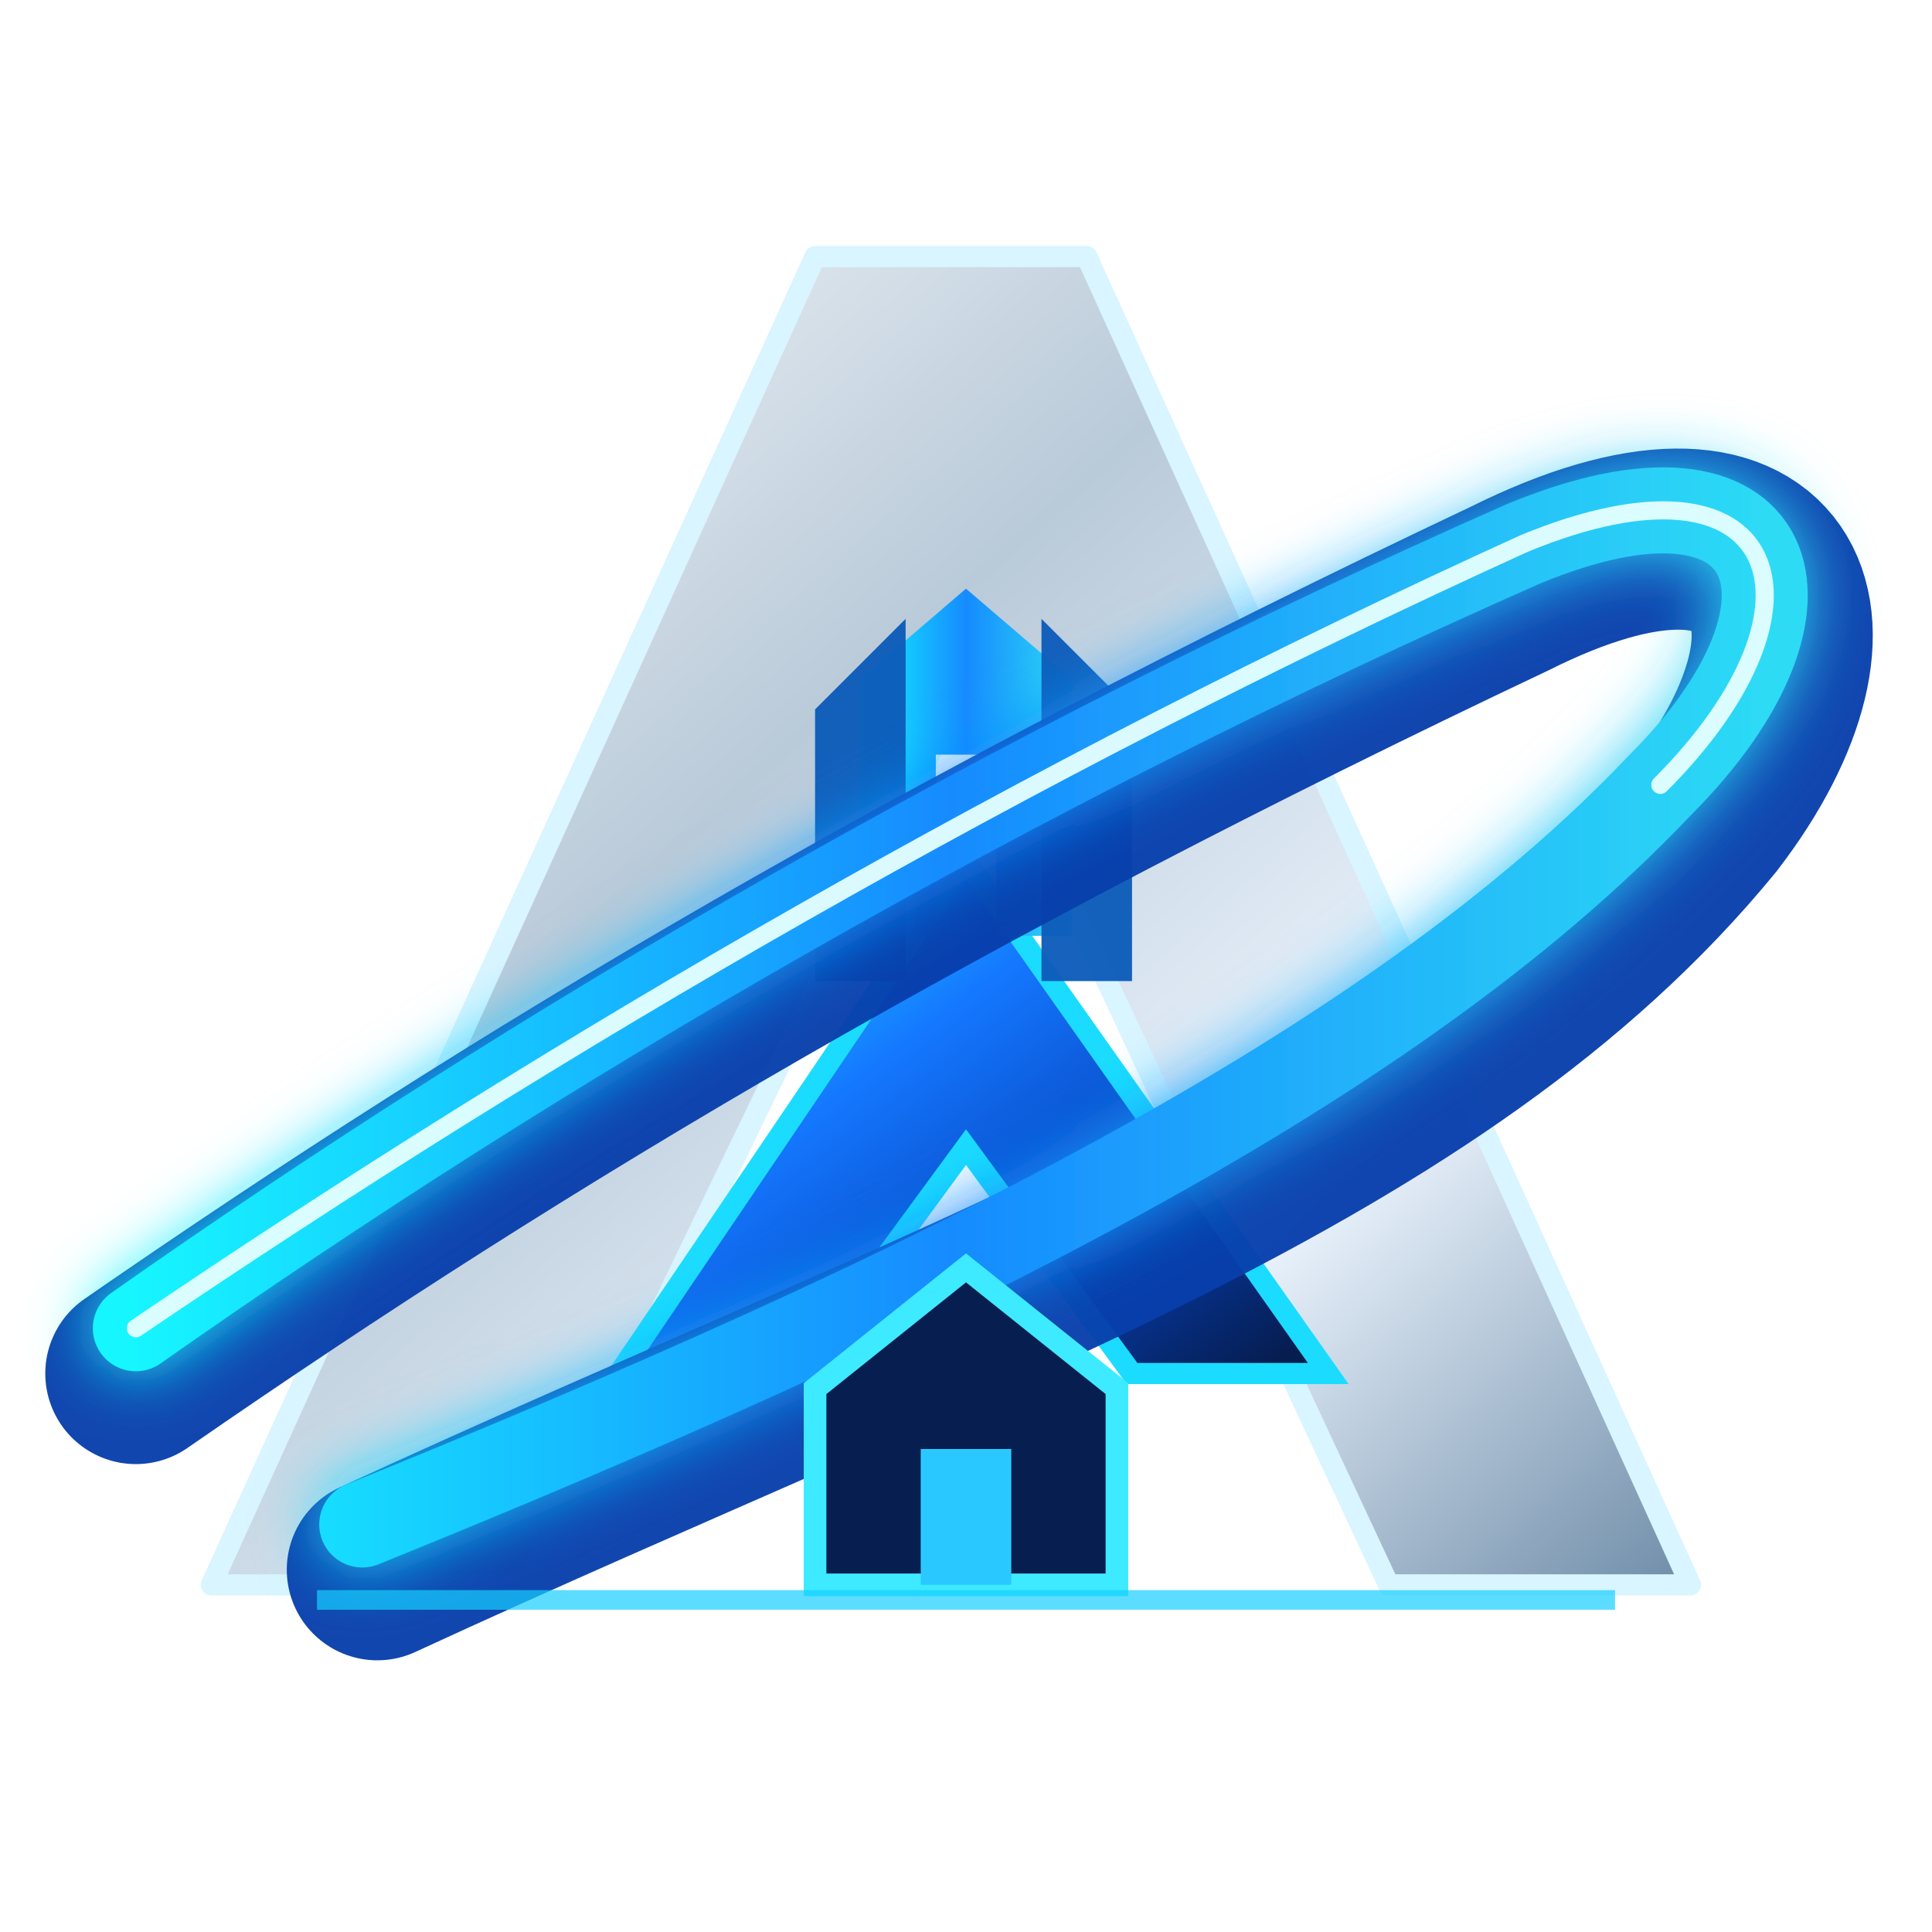
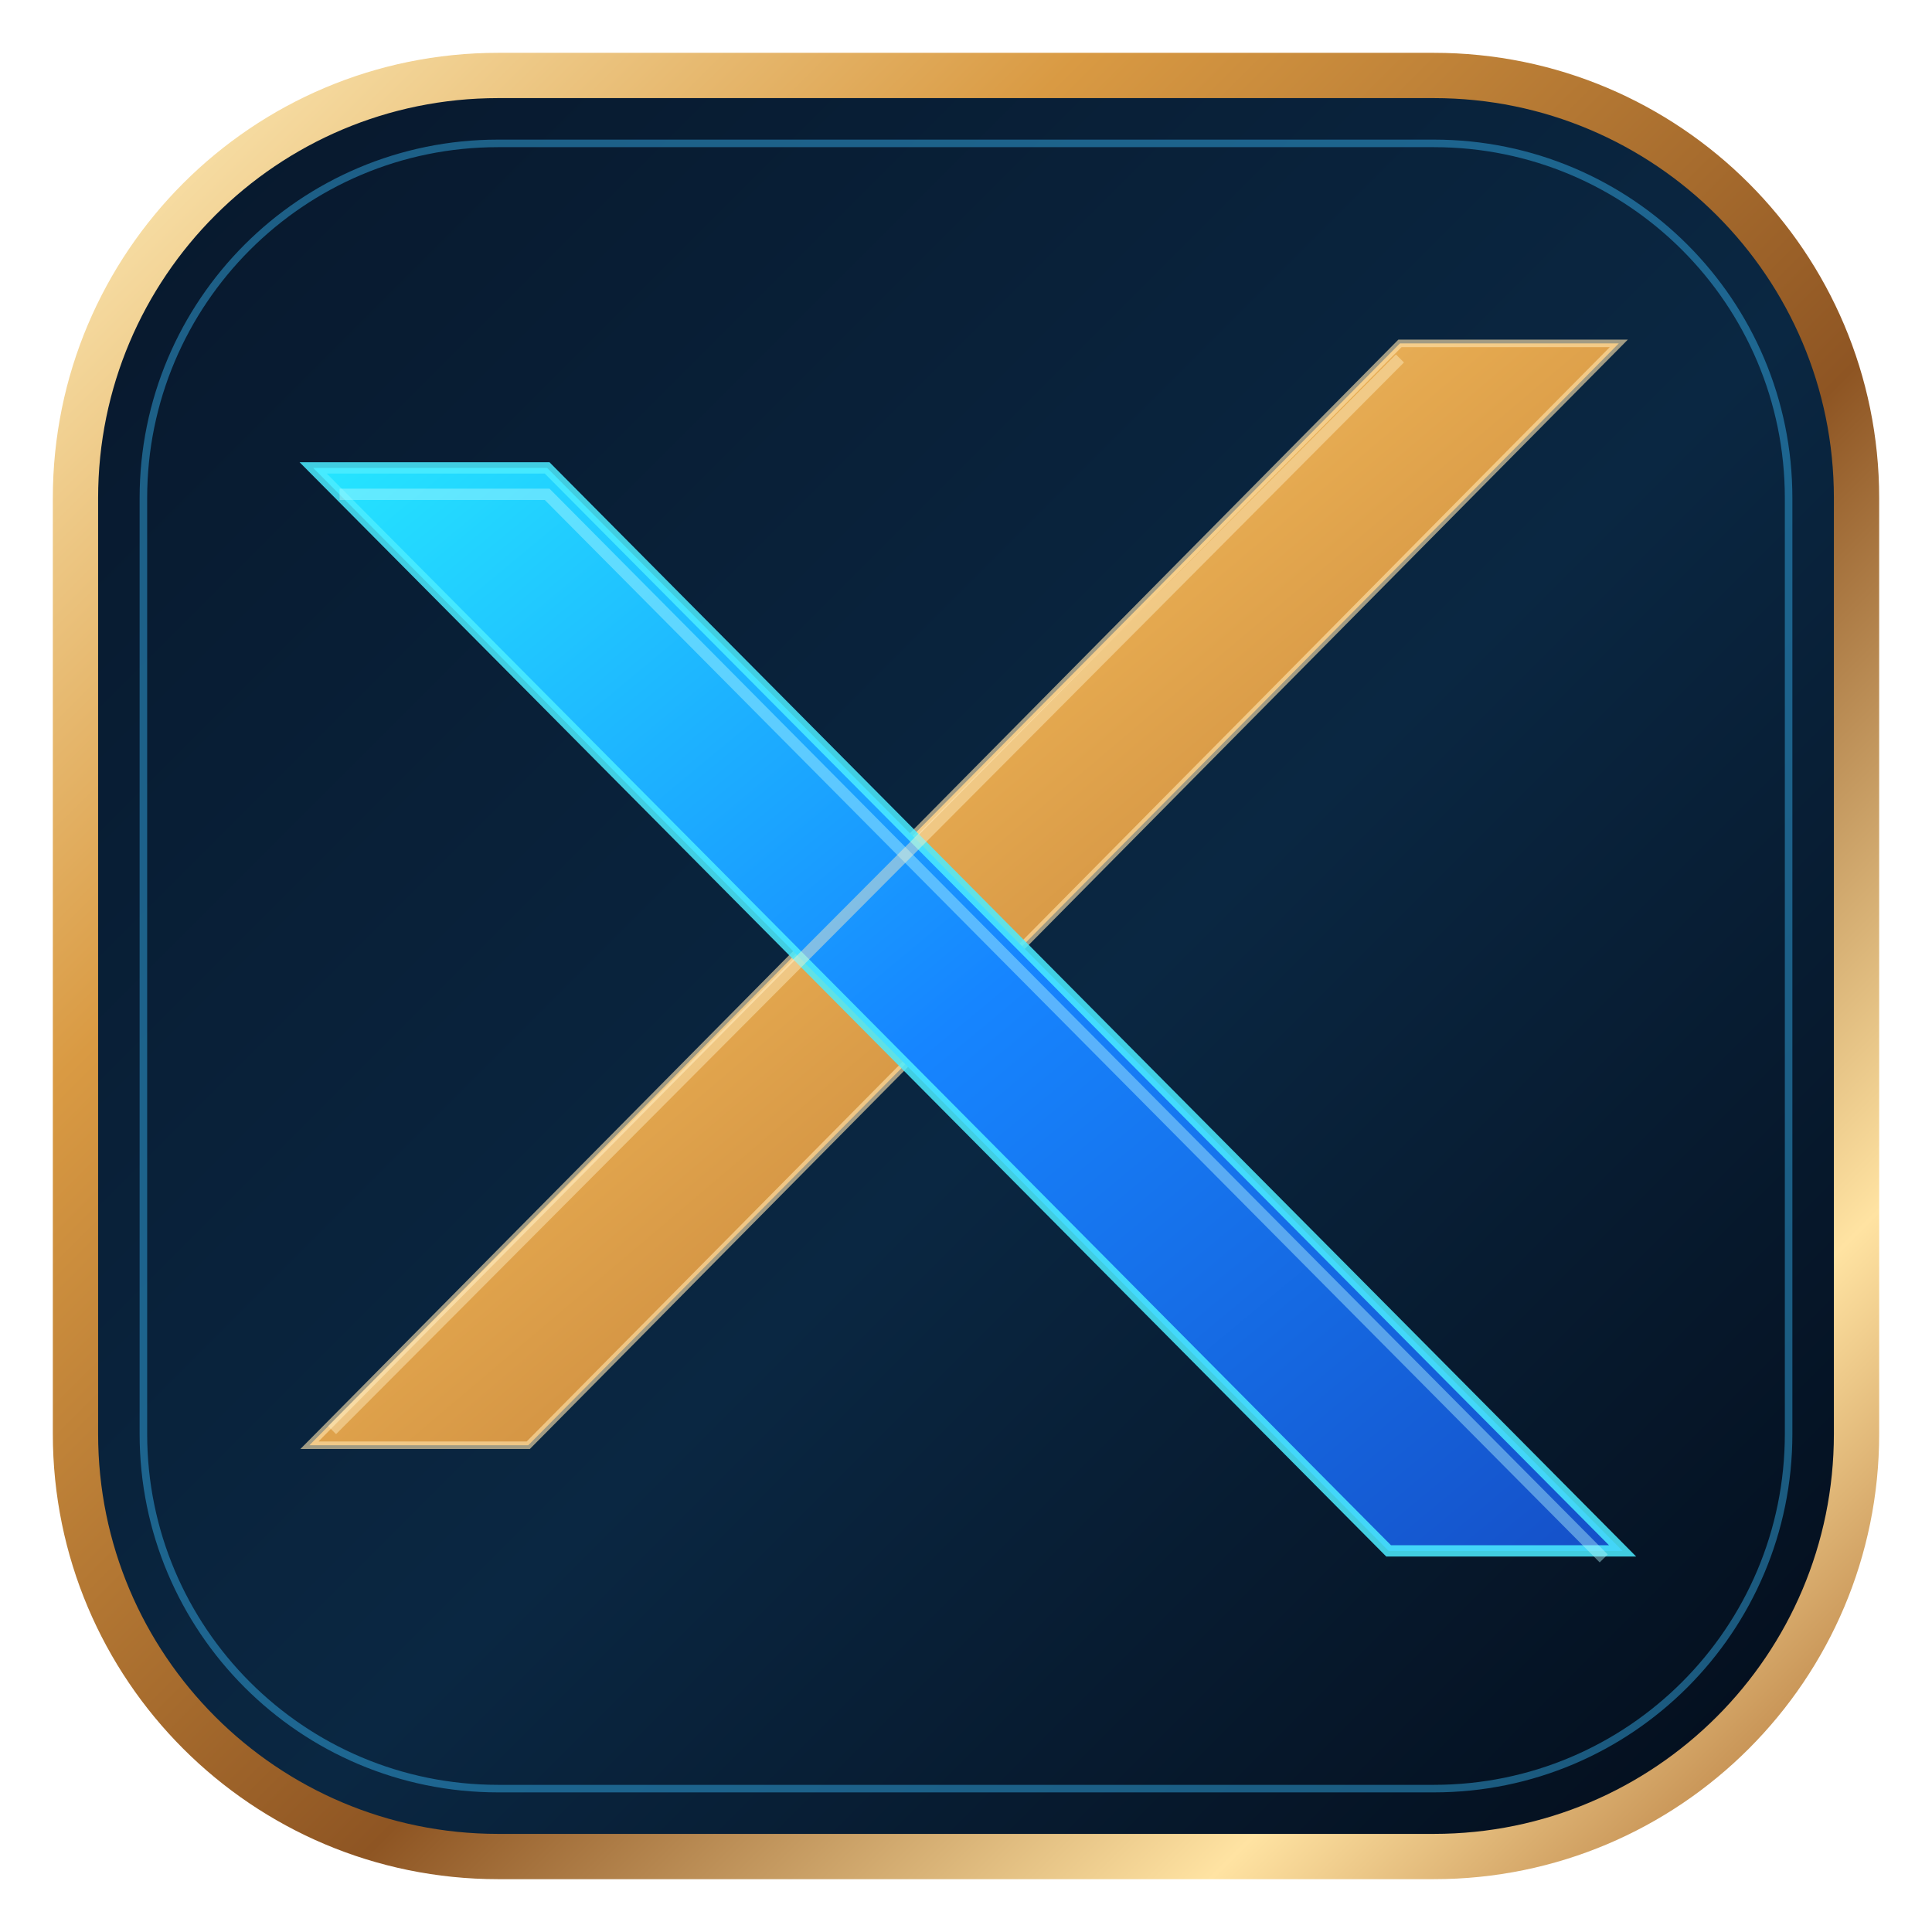
- <svg xmlns="http://www.w3.org/2000/svg" viewBox="0 0 128 128" role="img" aria-labelledby="title">
+ <svg xmlns="http://www.w3.org/2000/svg" viewBox="0 0 512 512" role="img" aria-label="AXIVESTRA">
  <defs>
-     <linearGradient id="silver" x1="0" y1="0" x2="1" y2="1">
-       <stop stop-color="#fff" />
-       <stop offset=".38" stop-color="#b9cad9" />
-       <stop offset=".72" stop-color="#eef6ff" />
-       <stop offset="1" stop-color="#6d8ba7" />
+     <linearGradient id="bg" x1="0" y1="0" x2="1" y2="1">
+       <stop stop-color="#07172b" />
+       <stop offset=".55" stop-color="#0a2742" />
+       <stop offset="1" stop-color="#030b18" />
    </linearGradient>
-     <linearGradient id="blue" x1=".05" y1=".1" x2=".95" y2=".95">
-       <stop stop-color="#26e4ff" />
-       <stop offset=".35" stop-color="#1478ff" />
-       <stop offset=".7" stop-color="#0741ba" />
-       <stop offset="1" stop-color="#061d50" />
+     <linearGradient id="rim" x1="0" y1="0" x2="1" y2="1">
+       <stop stop-color="#fff0bf" />
+       <stop offset=".28" stop-color="#d99a43" />
+       <stop offset=".58" stop-color="#8e5523" />
+       <stop offset=".82" stop-color="#ffe3a2" />
+       <stop offset="1" stop-color="#a9682c" />
    </linearGradient>
-     <linearGradient id="cyan" x1="0" y1="0" x2="1" y2="0">
-       <stop stop-color="#12f6ff" />
-       <stop offset=".5" stop-color="#168bff" />
-       <stop offset="1" stop-color="#2ddbf5" />
+     <linearGradient id="blue" x1="0" y1="0" x2="1" y2="1">
+       <stop stop-color="#25e5ff" />
+       <stop offset=".5" stop-color="#1685ff" />
+       <stop offset="1" stop-color="#1550c8" />
    </linearGradient>
-     <filter id="glow" x="-30%" y="-30%" width="160%" height="160%">
-       <feGaussianBlur stdDeviation="2.1" result="blur" />
-       <feMerge>
-         <feMergeNode in="blur" />
-         <feMergeNode in="SourceGraphic" />
-       </feMerge>
-     </filter>
+     <linearGradient id="gold" x1="0" y1="0" x2="1" y2="1">
+       <stop stop-color="#ffe8a8" />
+       <stop offset=".45" stop-color="#e4a84f" />
+       <stop offset="1" stop-color="#a65d24" />
+     </linearGradient>
  </defs>
-   <path d="M14 105 54 17 72 17 112 105 92 105 64 45 35 105Z" fill="url(#silver)" stroke="#d9f5ff" stroke-width="1.4" stroke-linejoin="round" />
-   <path d="M41 91 64 57 88 91 75 91 64 76 53 91Z" fill="url(#blue)" stroke="#1bdcff" stroke-width="1.4" />
-   <path d="M57 62V45L64 39 71 45V62H66V50H62V62Z" fill="url(#cyan)" />
-   <path d="M54 65V47L60 41V65M69 65V41L75 47V65" fill="#0d5cb9" opacity=".96" />
-   <path d="M9 91C35 73 62 57 100 39 118 30 123 41 113 54 95 76 64 86 25 104" fill="none" stroke="#073eac" stroke-width="12" stroke-linecap="round" opacity=".96" />
-   <path d="M9 88C36 69 67 51 101 36 118 29 122 40 110 52 92 71 61 86 24 101" fill="none" stroke="url(#cyan)" stroke-width="5.7" stroke-linecap="round" filter="url(#glow)" />
-   <path d="M9 88C37 69 68 51 101 36 118 29 122 40 110 52" fill="none" stroke="#e4ffff" stroke-width="1.2" stroke-linecap="round" opacity=".95" />
-   <path d="M54 105V92L64 84 74 92V105Z" fill="#061f50" stroke="#3eeaff" stroke-width="1.5" />
-   <path d="M61 105V96H67V105" fill="#29c9ff" />
-   <path d="M21 106H107" stroke="#17cfff" stroke-width="1.3" opacity=".7" />
+   <rect x="20" y="20" width="472" height="472" rx="112" fill="url(#bg)" stroke="url(#rim)" stroke-width="12" />
+   <rect x="38" y="38" width="436" height="436" rx="94" fill="none" stroke="#39bfff" stroke-opacity=".42" stroke-width="2" />
+   <path d="M82 383 L140 383 L429 91 L371 91 Z" fill="url(#gold)" stroke="#ffe4ac" stroke-opacity=".62" stroke-width="2" />
+   <path d="M83 124 L145 124 L430 411 L368 411 Z" fill="url(#blue)" stroke="#4cecff" stroke-opacity=".85" stroke-width="3" />
+   <path d="M90 131 L145 131 L425 413" fill="none" stroke="#b8faff" stroke-opacity=".42" stroke-width="3" />
+   <path d="M88 379 L371 95" fill="none" stroke="#fff0c7" stroke-opacity=".45" stroke-width="3" />
</svg>
